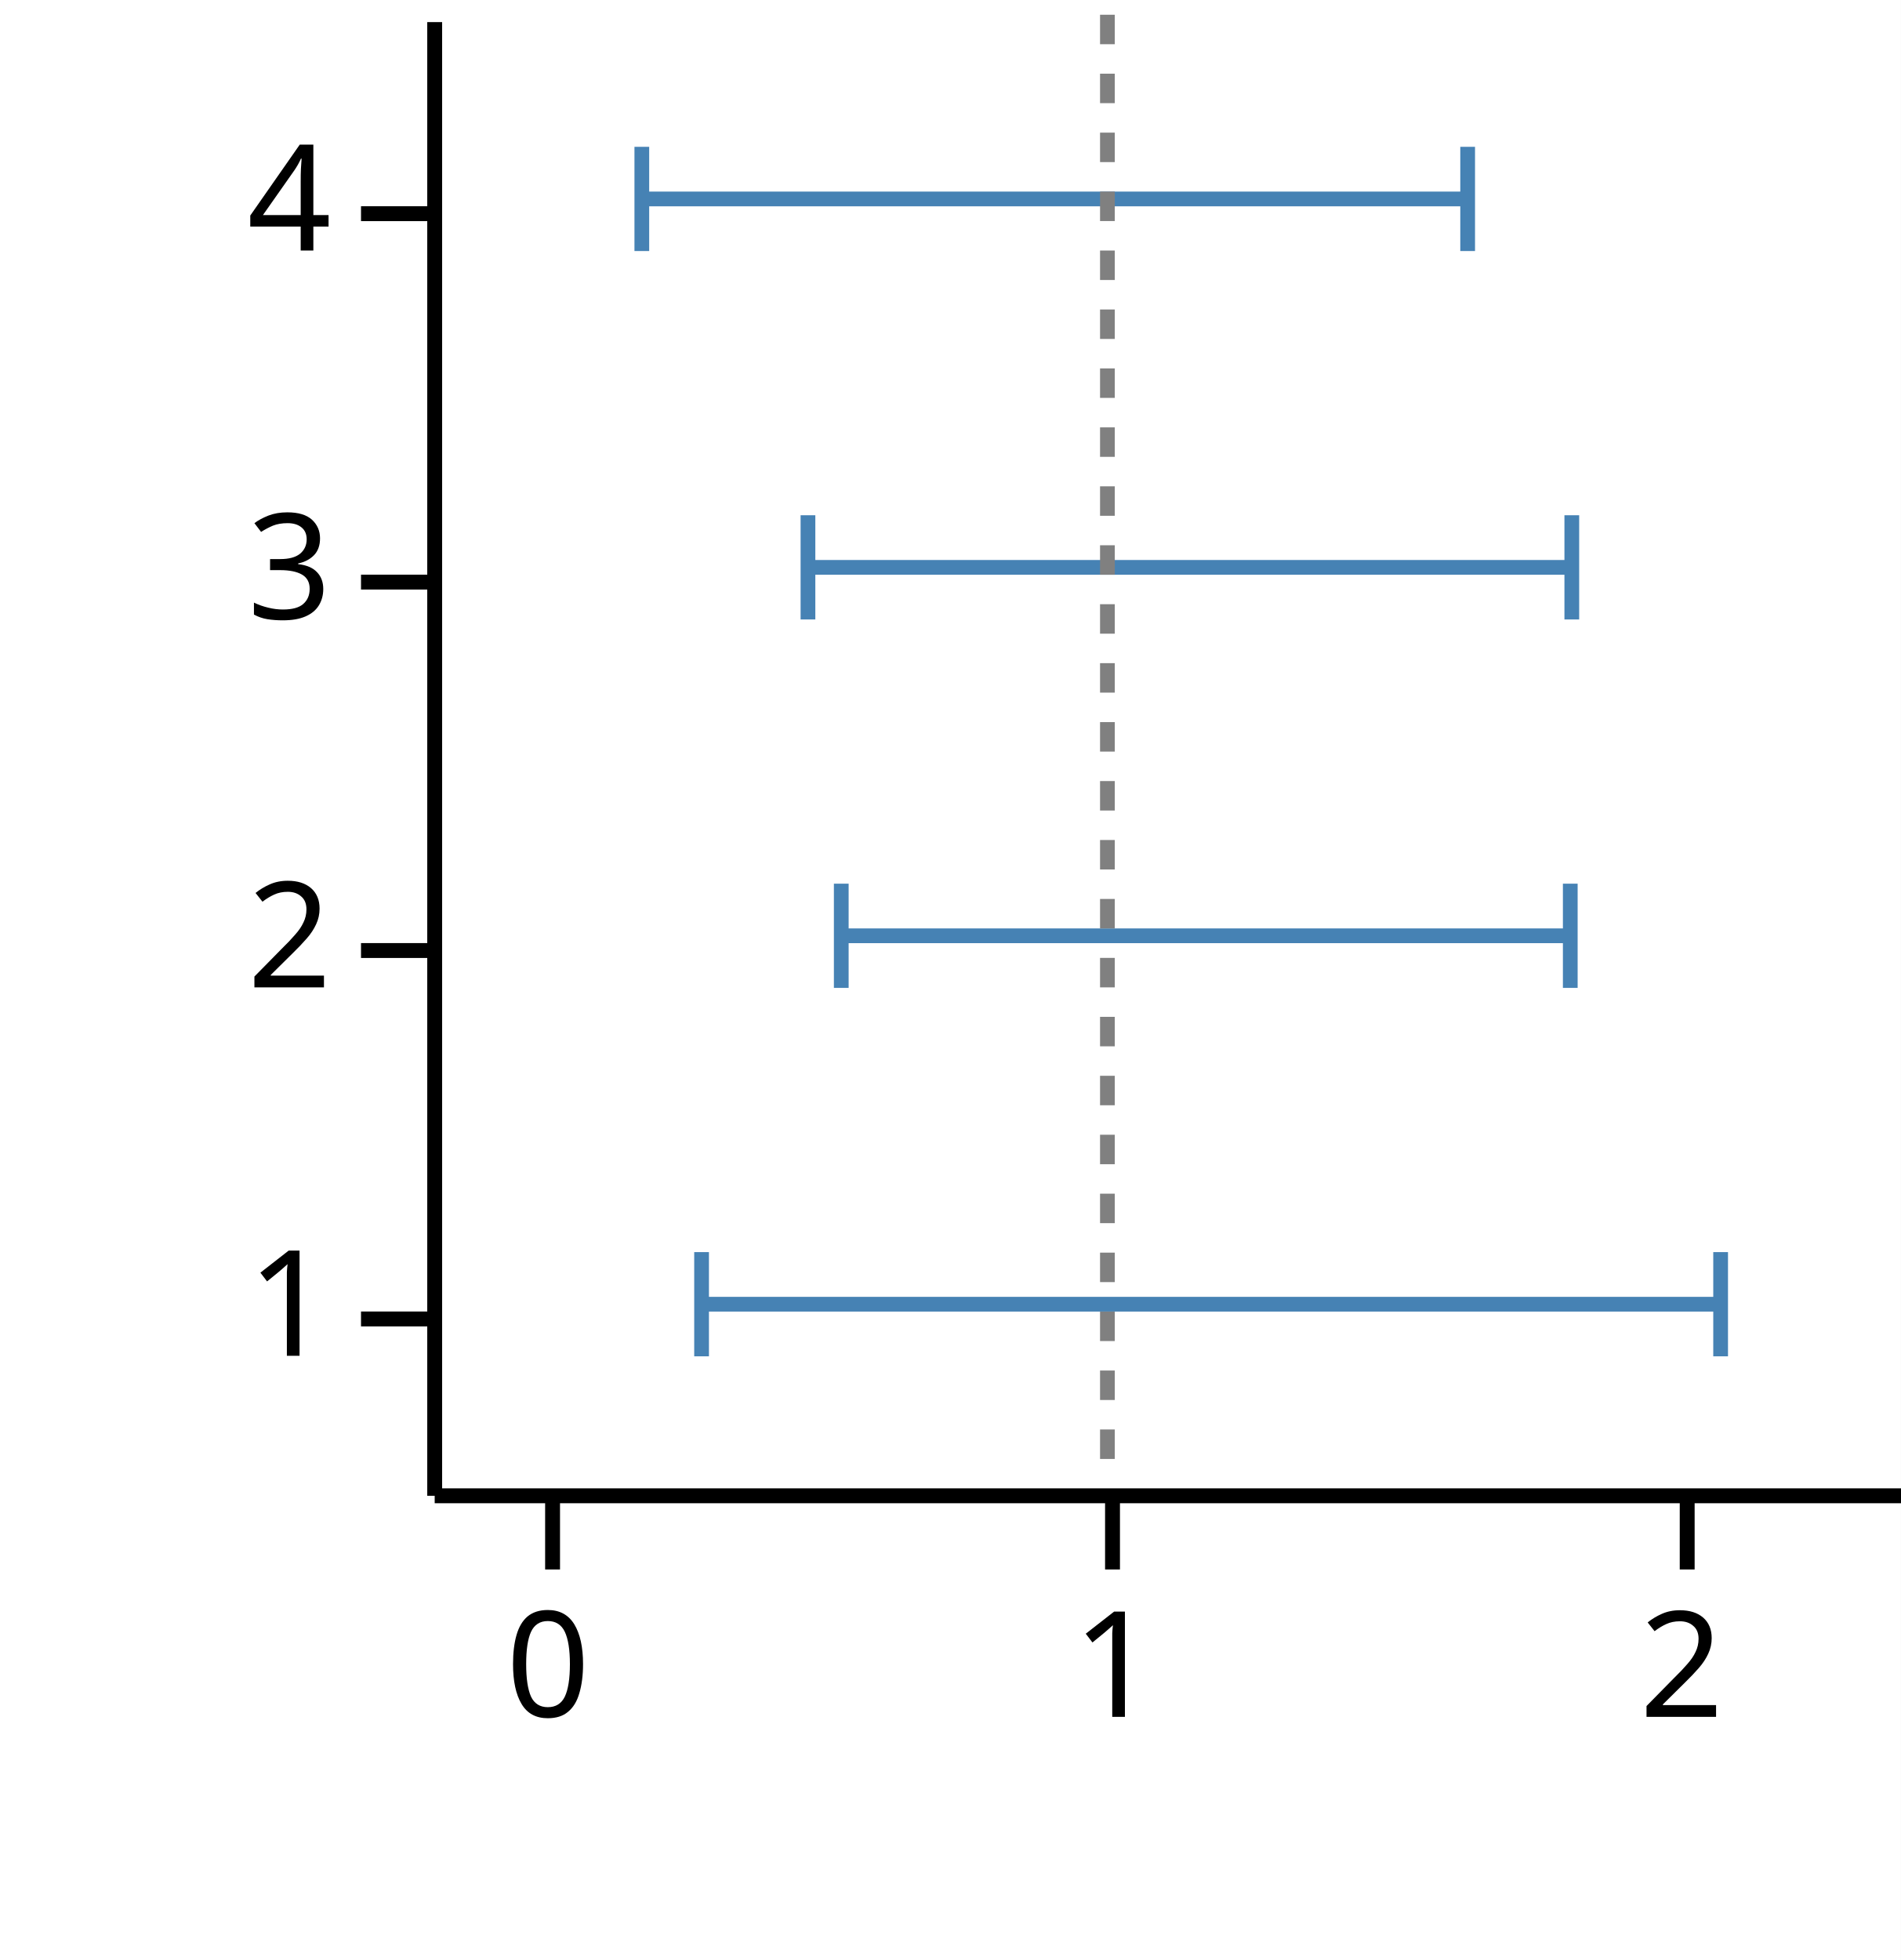
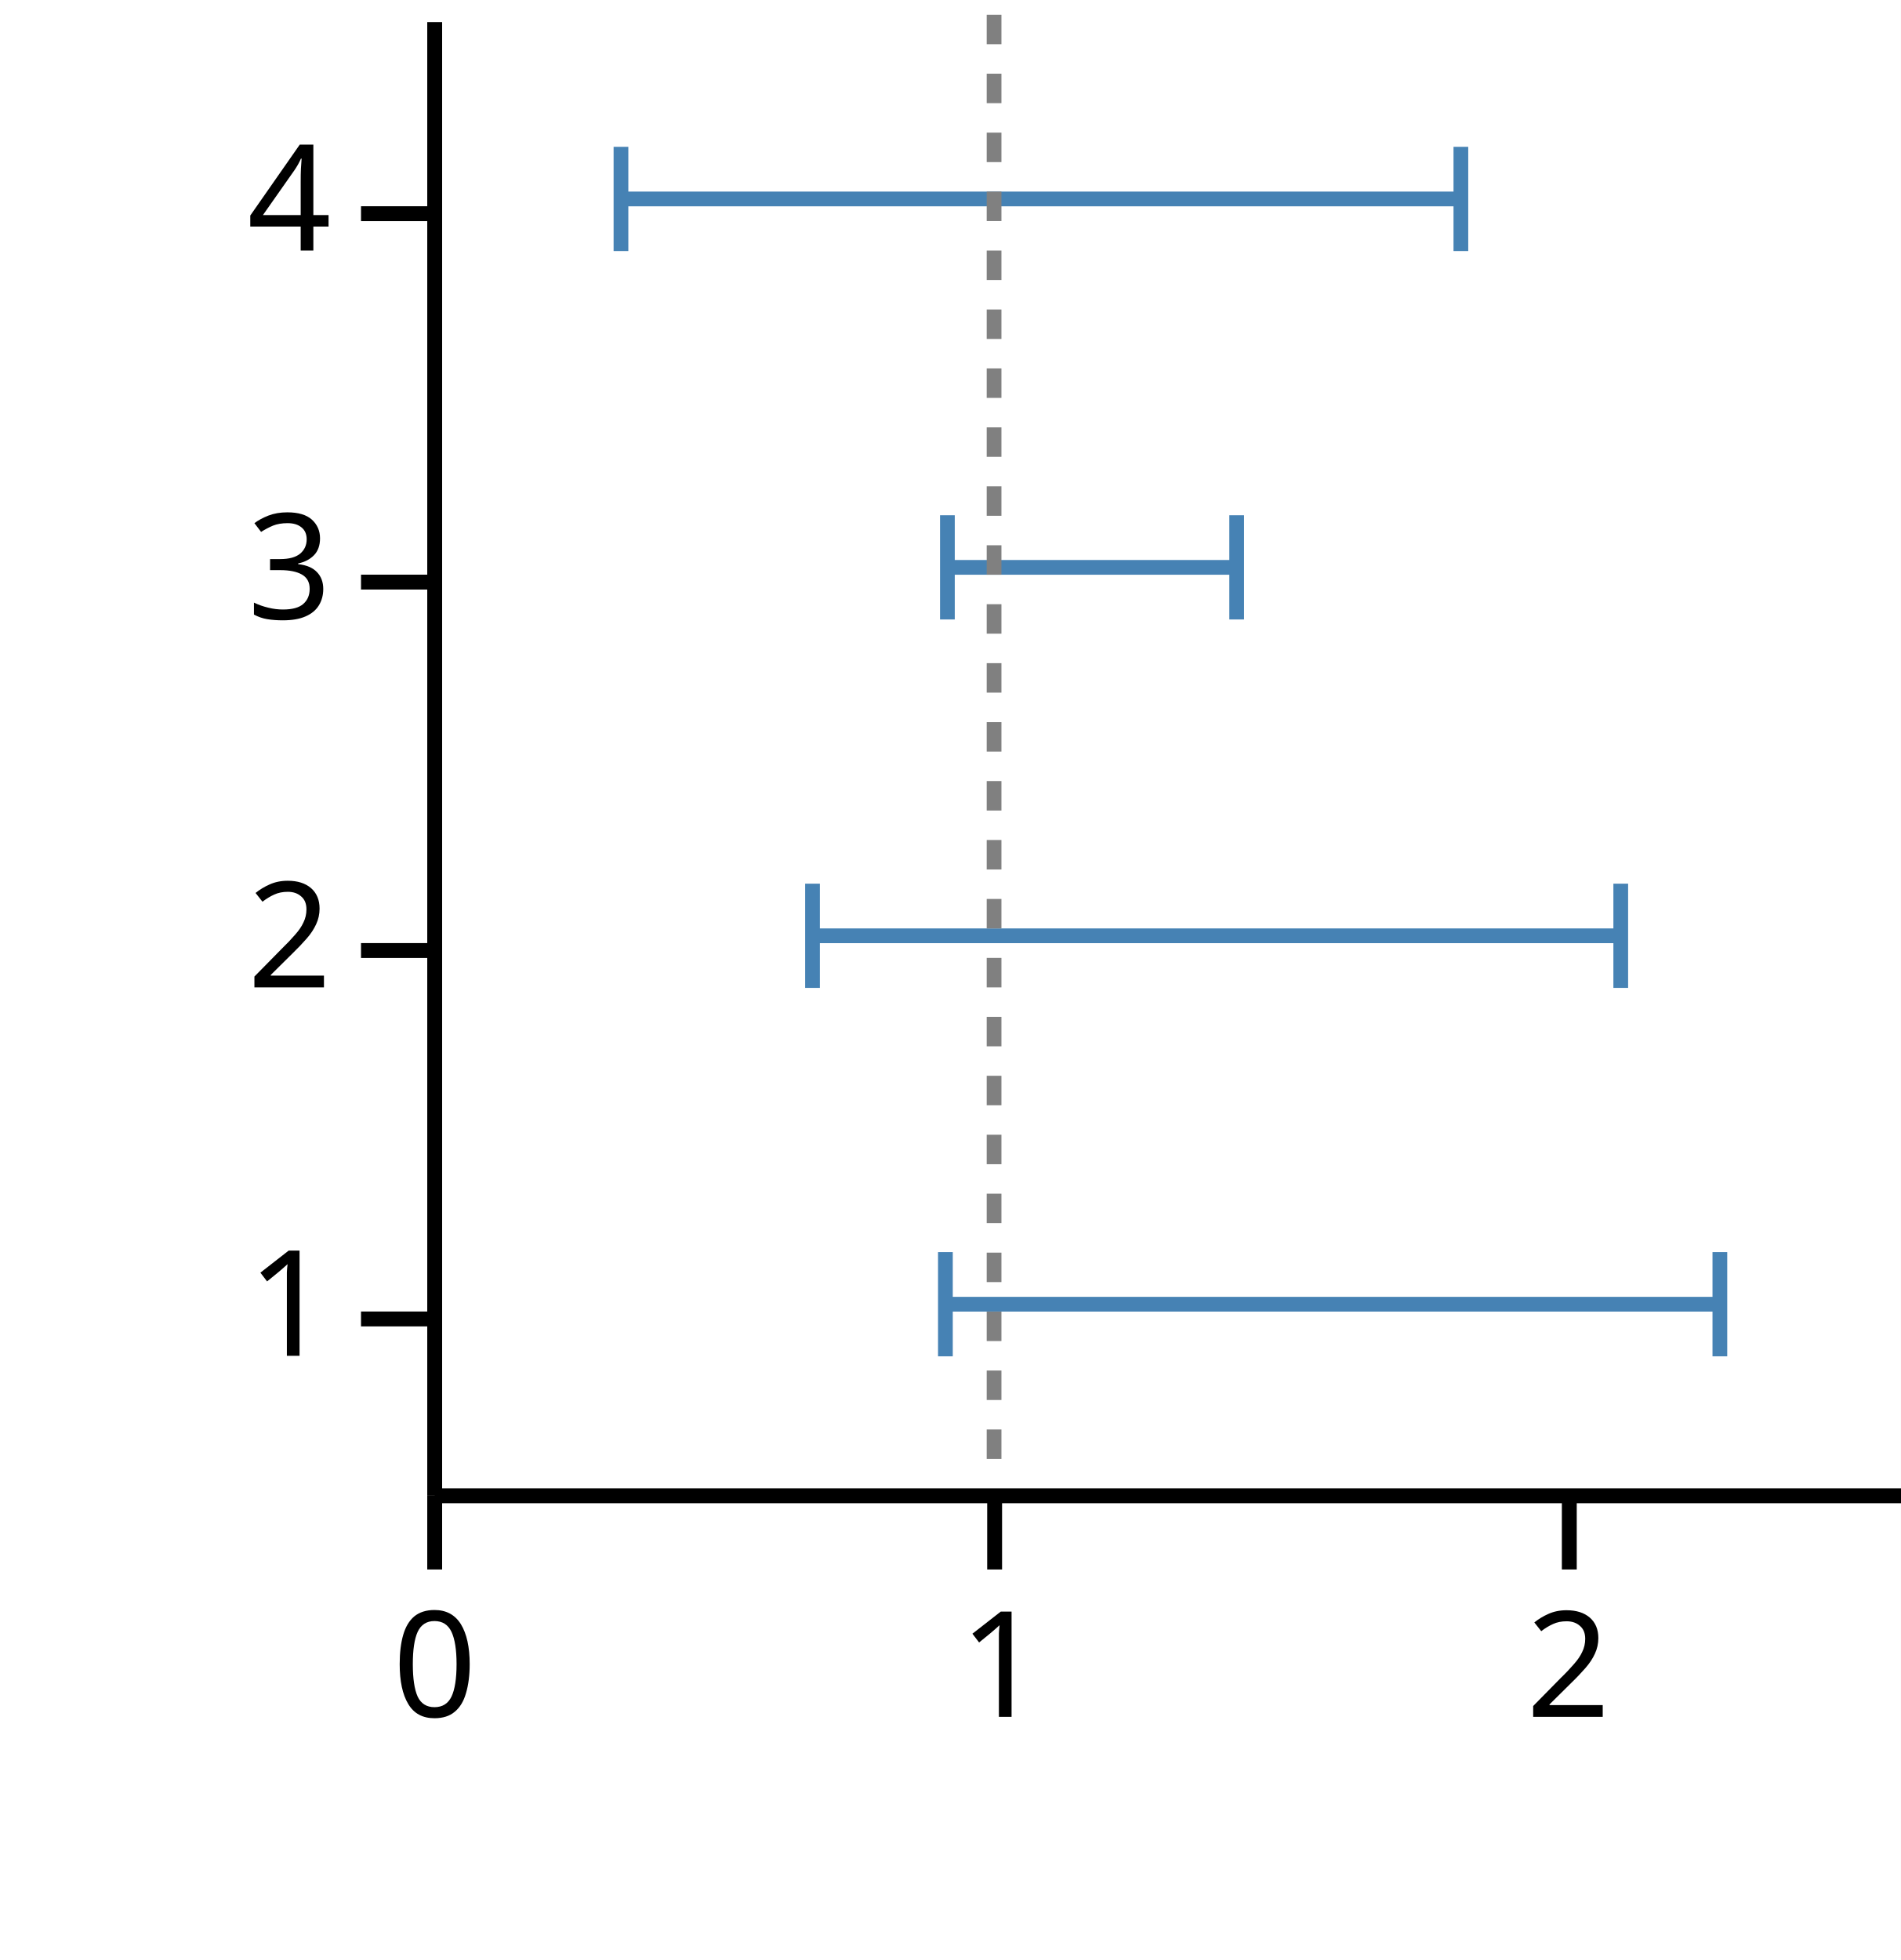
<svg xmlns="http://www.w3.org/2000/svg" version="1.1" class="marks" width="129" height="133" viewBox="0 0 129 133">
  <rect width="129" height="133" fill="white" />
  <g fill="none" stroke-miterlimit="10" transform="translate(29,1)">
    <g class="mark-group role-frame root" role="graphics-object" aria-roledescription="group mark container">
      <g transform="translate(0,0)">
        <path class="background" aria-hidden="true" d="M0,0h100v100h-100Z" />
        <g>
-           <g class="mark-group role-axis" role="graphics-symbol" aria-roledescription="axis" aria-label="X-axis titled 'low' for a linear scale with values from −0.2 to 2.4">
+           <g class="mark-group role-axis" role="graphics-symbol" aria-roledescription="axis" aria-label="X-axis titled 'low' for a linear scale with values from 0.0 to 2.6">
            <g transform="translate(0.5,100.5)">
              <path class="background" aria-hidden="true" d="M0,0h0v0h0Z" pointer-events="none" />
              <g>
                <g class="mark-rule role-axis-tick" pointer-events="none">
-                   <line transform="translate(8,0)" x2="0" y2="5" stroke="black" stroke-width="1.01" opacity="1" />
-                   <line transform="translate(46,0)" x2="0" y2="5" stroke="black" stroke-width="1.01" opacity="1" />
-                   <line transform="translate(85,0)" x2="0" y2="5" stroke="black" stroke-width="1.01" opacity="1" />
+                   <line transform="translate(0,0)" x2="0" y2="5" stroke="black" stroke-width="1.01" opacity="1" />
+                   <line transform="translate(38,0)" x2="0" y2="5" stroke="black" stroke-width="1.01" opacity="1" />
+                   <line transform="translate(77,0)" x2="0" y2="5" stroke="black" stroke-width="1.01" opacity="1" />
                </g>
                <g class="mark-text role-axis-label" pointer-events="none">
-                   <text text-anchor="middle" transform="translate(7.692308,15)" font-family="sans-serif" font-size="10px" font-style="normal" font-weight="400" fill="black" opacity="1">0</text>
-                   <text text-anchor="middle" transform="translate(46.15385,15)" font-family="sans-serif" font-size="10px" font-style="normal" font-weight="400" fill="black" opacity="1">1</text>
-                   <text text-anchor="middle" transform="translate(84.61538,15)" font-family="sans-serif" font-size="10px" font-style="normal" font-weight="400" fill="black" opacity="1">2</text>
+                   <text text-anchor="middle" transform="translate(0,15)" font-family="sans-serif" font-size="10px" font-style="normal" font-weight="400" fill="black" opacity="1">0</text>
+                   <text text-anchor="middle" transform="translate(38.46154,15)" font-family="sans-serif" font-size="10px" font-style="normal" font-weight="400" fill="black" opacity="1">1</text>
+                   <text text-anchor="middle" transform="translate(76.92308,15)" font-family="sans-serif" font-size="10px" font-style="normal" font-weight="400" fill="black" opacity="1">2</text>
                </g>
                <g class="mark-rule role-axis-domain" pointer-events="none">
                  <line transform="translate(0,0)" x2="100" y2="0" stroke="black" stroke-width="1.01" opacity="1" />
                </g>
                <g class="mark-text role-axis-title" pointer-events="none">
                  <text text-anchor="middle" transform="translate(50,30)" font-family="sans-serif" font-size="11px" font-style="normal" font-weight="400" fill="white" opacity="1">low</text>
                </g>
              </g>
              <path class="foreground" aria-hidden="true" d="" pointer-events="none" display="none" />
            </g>
          </g>
          <g class="mark-group role-axis" role="graphics-symbol" aria-roledescription="axis" aria-label="Y-axis titled 'y' for a linear scale with values from 1 to 5">
            <g transform="translate(0.5,0.5)">
              <path class="background" aria-hidden="true" d="M0,0h0v0h0Z" pointer-events="none" />
              <g>
                <g class="mark-rule role-axis-tick" pointer-events="none">
                  <line transform="translate(0,88)" x2="-5" y2="0" stroke="black" stroke-width="1.01" opacity="1" />
                  <line transform="translate(0,63)" x2="-5" y2="0" stroke="black" stroke-width="1.01" opacity="1" />
                  <line transform="translate(0,38)" x2="-5" y2="0" stroke="black" stroke-width="1.01" opacity="1" />
                  <line transform="translate(0,13)" x2="-5" y2="0" stroke="black" stroke-width="1.01" opacity="1" />
                </g>
                <g class="mark-text role-axis-label" pointer-events="none">
                  <text text-anchor="end" transform="translate(-7,90.5)" font-family="sans-serif" font-size="10px" font-style="normal" font-weight="400" fill="black" opacity="1">1</text>
                  <text text-anchor="end" transform="translate(-7,65.5)" font-family="sans-serif" font-size="10px" font-style="normal" font-weight="400" fill="black" opacity="1">2</text>
                  <text text-anchor="end" transform="translate(-7,40.5)" font-family="sans-serif" font-size="10px" font-style="normal" font-weight="400" fill="black" opacity="1">3</text>
                  <text text-anchor="end" transform="translate(-7,15.5)" font-family="sans-serif" font-size="10px" font-style="normal" font-weight="400" fill="black" opacity="1">4</text>
                </g>
                <g class="mark-rule role-axis-domain" pointer-events="none">
                  <line transform="translate(0,100)" x2="0" y2="-100" stroke="black" stroke-width="1.01" opacity="1" />
                </g>
                <g class="mark-text role-axis-title" pointer-events="none">
                  <text text-anchor="middle" transform="translate(-17.3623,50) rotate(-90) translate(0,-2)" font-family="sans-serif" font-size="11px" font-style="normal" font-weight="400" fill="white" opacity="1">y</text>
                </g>
              </g>
              <path class="foreground" aria-hidden="true" d="" pointer-events="none" display="none" />
            </g>
          </g>
          <g class="mark-group role-scope" role="graphics-object" aria-roledescription="group mark container">
            <g transform="translate(0,0)">
              <path class="background" aria-hidden="true" d="M0,0h0v0h0Z" />
              <g>
                <g class="mark-rect role-mark" role="graphics-symbol" aria-roledescription="rect mark container">
-                   <path d="M18.612,87.5h69.157v0h-69.157Z" stroke="#4682b4" stroke-width="1" opacity="1" />
-                   <path d="M28.092,62.5h49.474v0h-49.474Z" stroke="#4682b4" stroke-width="1" opacity="1" />
-                   <path d="M25.832,37.5h51.838v0h-51.838Z" stroke="#4682b4" stroke-width="1" opacity="1" />
-                   <path d="M14.557,12.5h56.044v0h-56.044Z" stroke="#4682b4" stroke-width="1" opacity="1" />
+                   <path d="M35.159,87.5h52.559v0h-52.559Z" stroke="#4682b4" stroke-width="1" opacity="1" />
+                   <path d="M26.141,62.5h54.85v0h-54.85Z" stroke="#4682b4" stroke-width="1" opacity="1" />
+                   <path d="M35.295,37.5h19.631v0h-19.631Z" stroke="#4682b4" stroke-width="1" opacity="1" />
+                   <path d="M13.142,12.5h57v0h-57Z" stroke="#4682b4" stroke-width="1" opacity="1" />
                </g>
              </g>
              <path class="foreground" aria-hidden="true" d="" display="none" />
            </g>
          </g>
          <g class="mark-group role-scope" role="graphics-object" aria-roledescription="group mark container">
            <g transform="translate(0,0)">
              <path class="background" aria-hidden="true" d="M0,0h0v0h0Z" />
              <g>
                <g class="mark-symbol role-mark points" role="graphics-symbol" aria-roledescription="symbol mark container">
-                   <path transform="translate(18.61217,87.5) rotate(90)" d="M-3.536,0L3.536,0" fill="white" stroke="steelblue" stroke-width="1" opacity="1" />
-                   <path transform="translate(28.09179,62.5) rotate(90)" d="M-3.536,0L3.536,0" fill="white" stroke="steelblue" stroke-width="1" opacity="1" />
-                   <path transform="translate(25.83169,37.5) rotate(90)" d="M-3.536,0L3.536,0" fill="white" stroke="steelblue" stroke-width="1" opacity="1" />
-                   <path transform="translate(14.55689,12.5) rotate(90)" d="M-3.536,0L3.536,0" fill="white" stroke="steelblue" stroke-width="1" opacity="1" />
+                   <path transform="translate(35.1591,87.5) rotate(90)" d="M-3.536,0L3.536,0" fill="white" stroke="steelblue" stroke-width="1" opacity="1" />
+                   <path transform="translate(26.14064,62.5) rotate(90)" d="M-3.536,0L3.536,0" fill="white" stroke="steelblue" stroke-width="1" opacity="1" />
+                   <path transform="translate(35.295,37.5) rotate(90)" d="M-3.536,0L3.536,0" fill="white" stroke="steelblue" stroke-width="1" opacity="1" />
+                   <path transform="translate(13.14156,12.5) rotate(90)" d="M-3.536,0L3.536,0" fill="white" stroke="steelblue" stroke-width="1" opacity="1" />
                </g>
              </g>
              <path class="foreground" aria-hidden="true" d="" display="none" />
            </g>
          </g>
          <g class="mark-group role-scope" role="graphics-object" aria-roledescription="group mark container">
            <g transform="translate(0,0)">
              <path class="background" aria-hidden="true" d="M0,0h0v0h0Z" />
              <g>
                <g class="mark-symbol role-mark points" role="graphics-symbol" aria-roledescription="symbol mark container">
-                   <path transform="translate(87.76891,87.5) rotate(90)" d="M-3.536,0L3.536,0" fill="white" stroke="steelblue" stroke-width="1" opacity="1" />
-                   <path transform="translate(77.56551,62.5) rotate(90)" d="M-3.536,0L3.536,0" fill="white" stroke="steelblue" stroke-width="1" opacity="1" />
-                   <path transform="translate(77.66962,37.5) rotate(90)" d="M-3.536,0L3.536,0" fill="white" stroke="steelblue" stroke-width="1" opacity="1" />
-                   <path transform="translate(70.60131,12.5) rotate(90)" d="M-3.536,0L3.536,0" fill="white" stroke="steelblue" stroke-width="1" opacity="1" />
+                   <path transform="translate(87.71781,87.5) rotate(90)" d="M-3.536,0L3.536,0" fill="white" stroke="steelblue" stroke-width="1" opacity="1" />
+                   <path transform="translate(80.99097,62.5) rotate(90)" d="M-3.536,0L3.536,0" fill="white" stroke="steelblue" stroke-width="1" opacity="1" />
+                   <path transform="translate(54.92633,37.5) rotate(90)" d="M-3.536,0L3.536,0" fill="white" stroke="steelblue" stroke-width="1" opacity="1" />
+                   <path transform="translate(70.14123,12.5) rotate(90)" d="M-3.536,0L3.536,0" fill="white" stroke="steelblue" stroke-width="1" opacity="1" />
                </g>
              </g>
              <path class="foreground" aria-hidden="true" d="" display="none" />
            </g>
          </g>
          <g class="mark-rule role-mark" role="graphics-symbol" aria-roledescription="rule mark container">
-             <line transform="translate(46.15385,0)" x2="0" y2="100" stroke="grey" stroke-width="1" stroke-dasharray="2" opacity="1" />
+             <line transform="translate(38.46154,0)" x2="0" y2="100" stroke="grey" stroke-width="1" stroke-dasharray="2" opacity="1" />
          </g>
        </g>
        <path class="foreground" aria-hidden="true" d="" display="none" />
      </g>
    </g>
  </g>
</svg>
